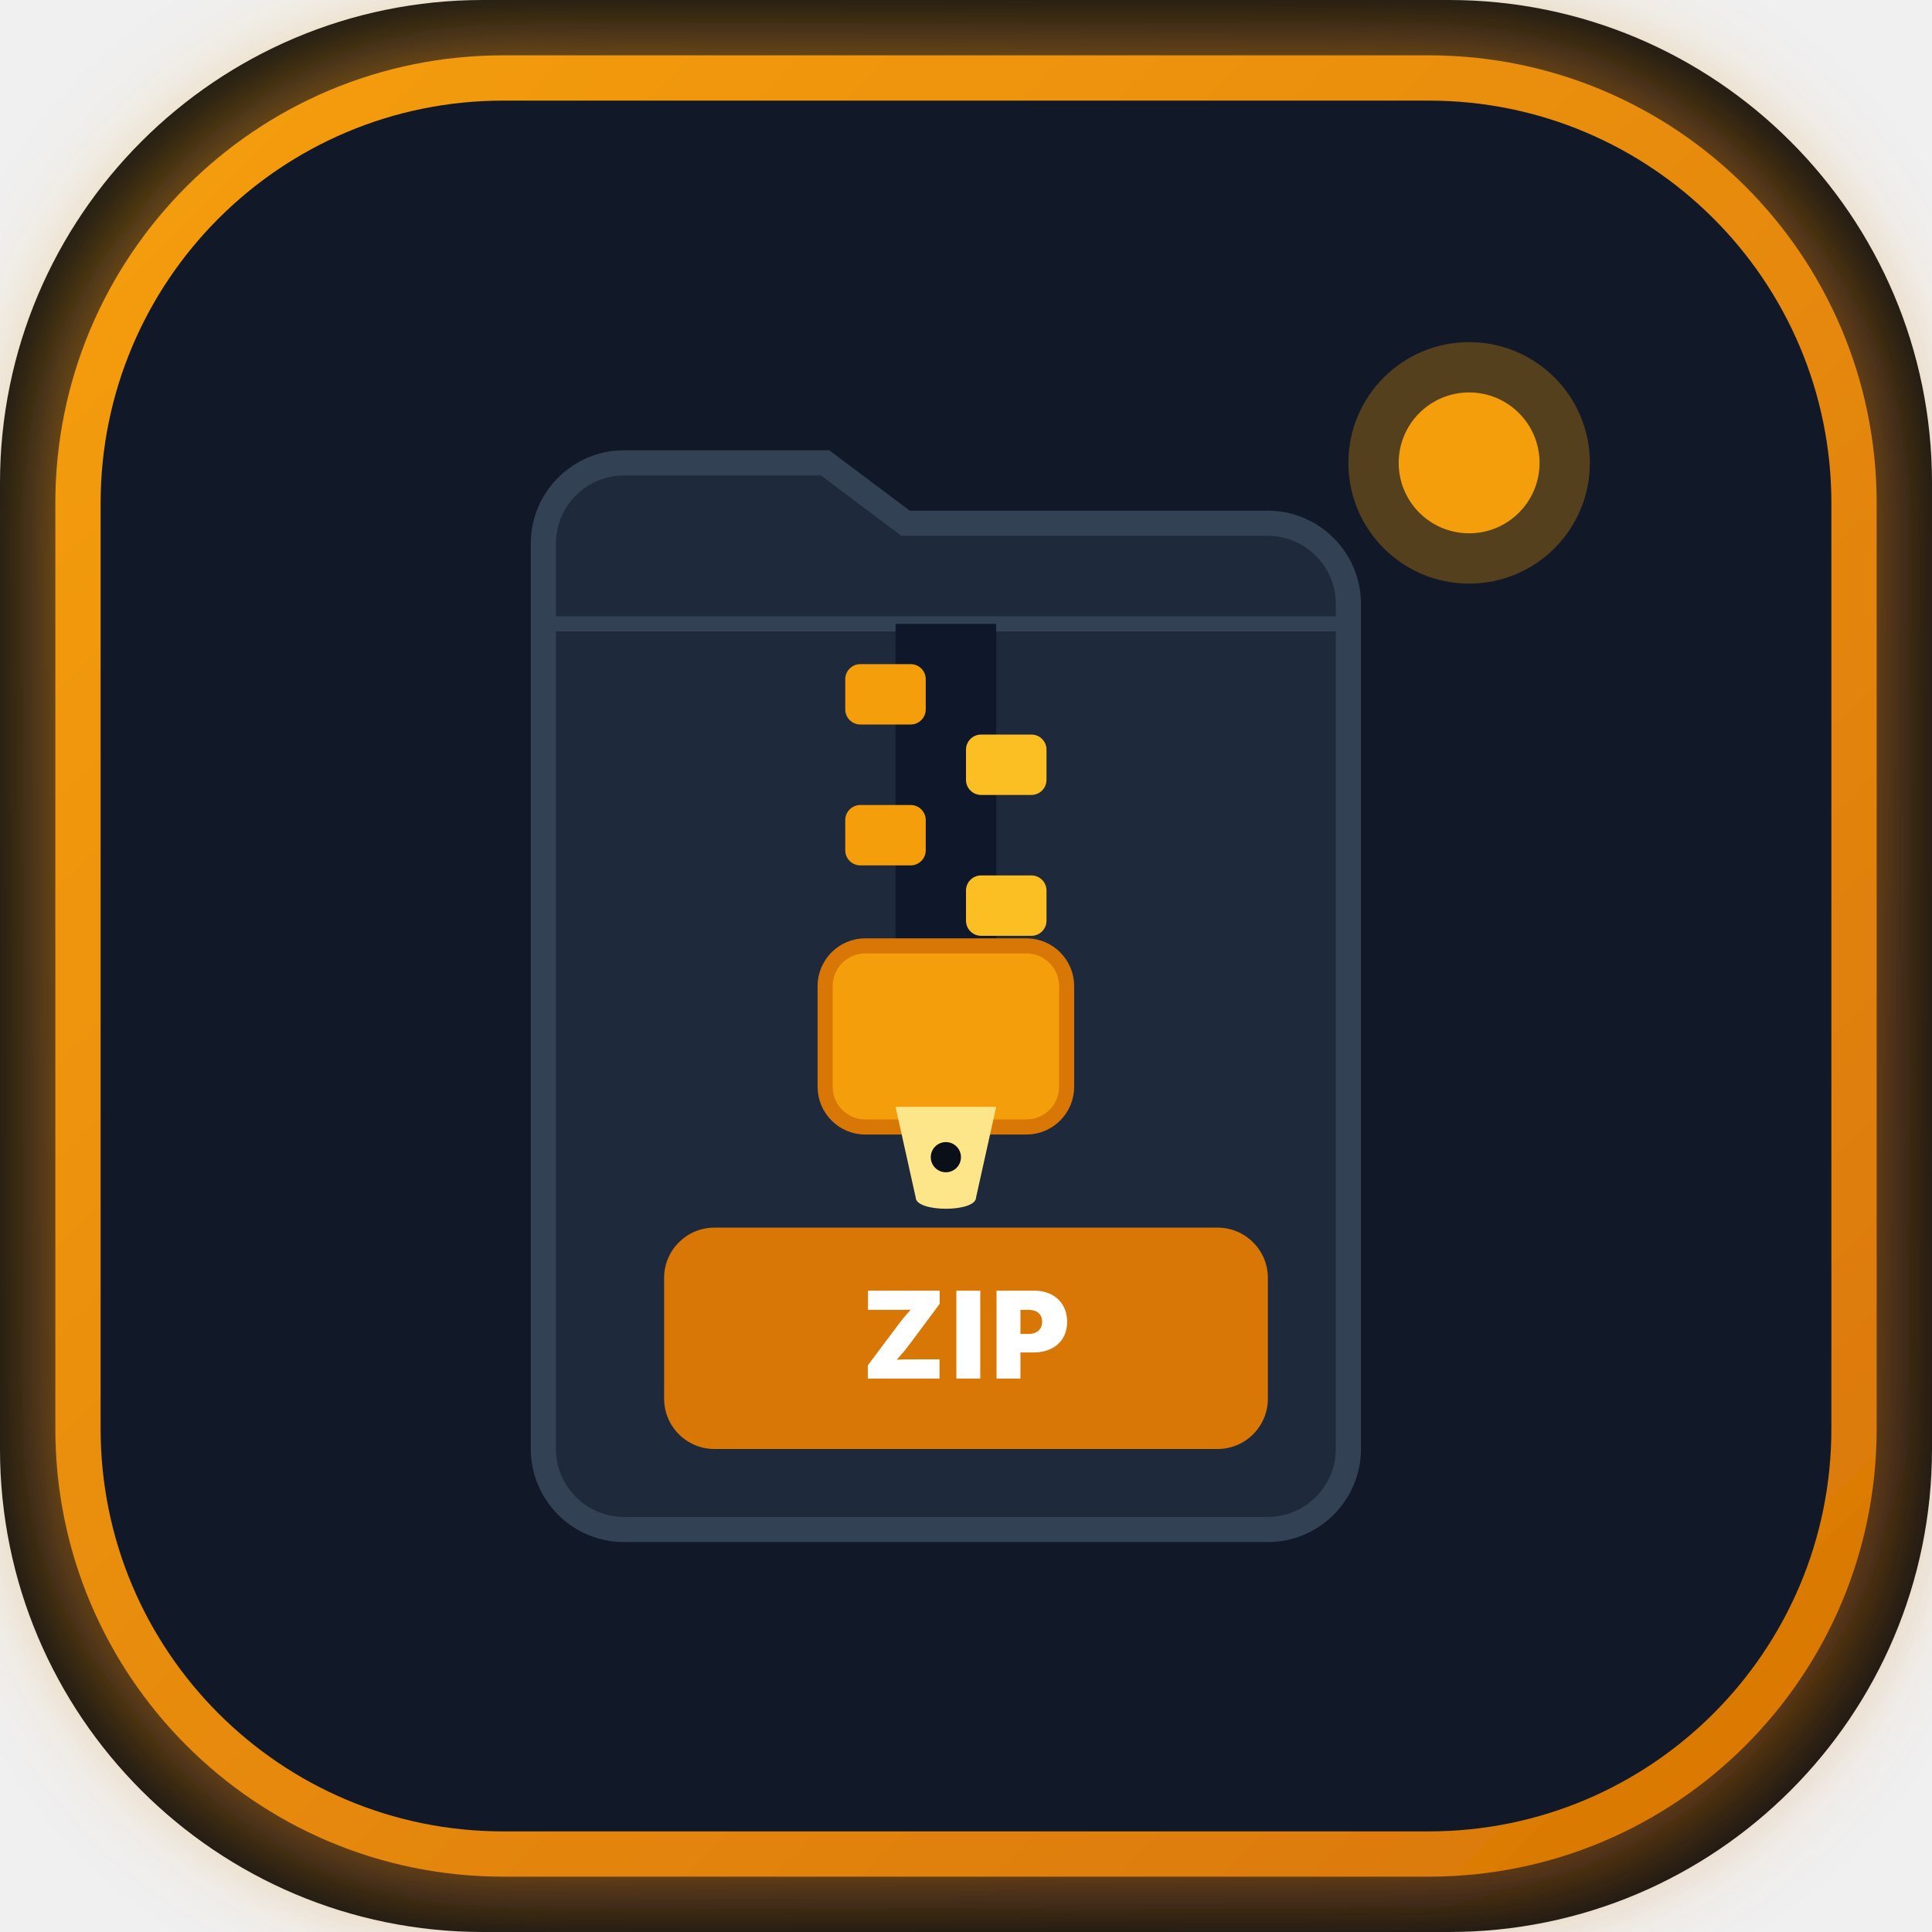
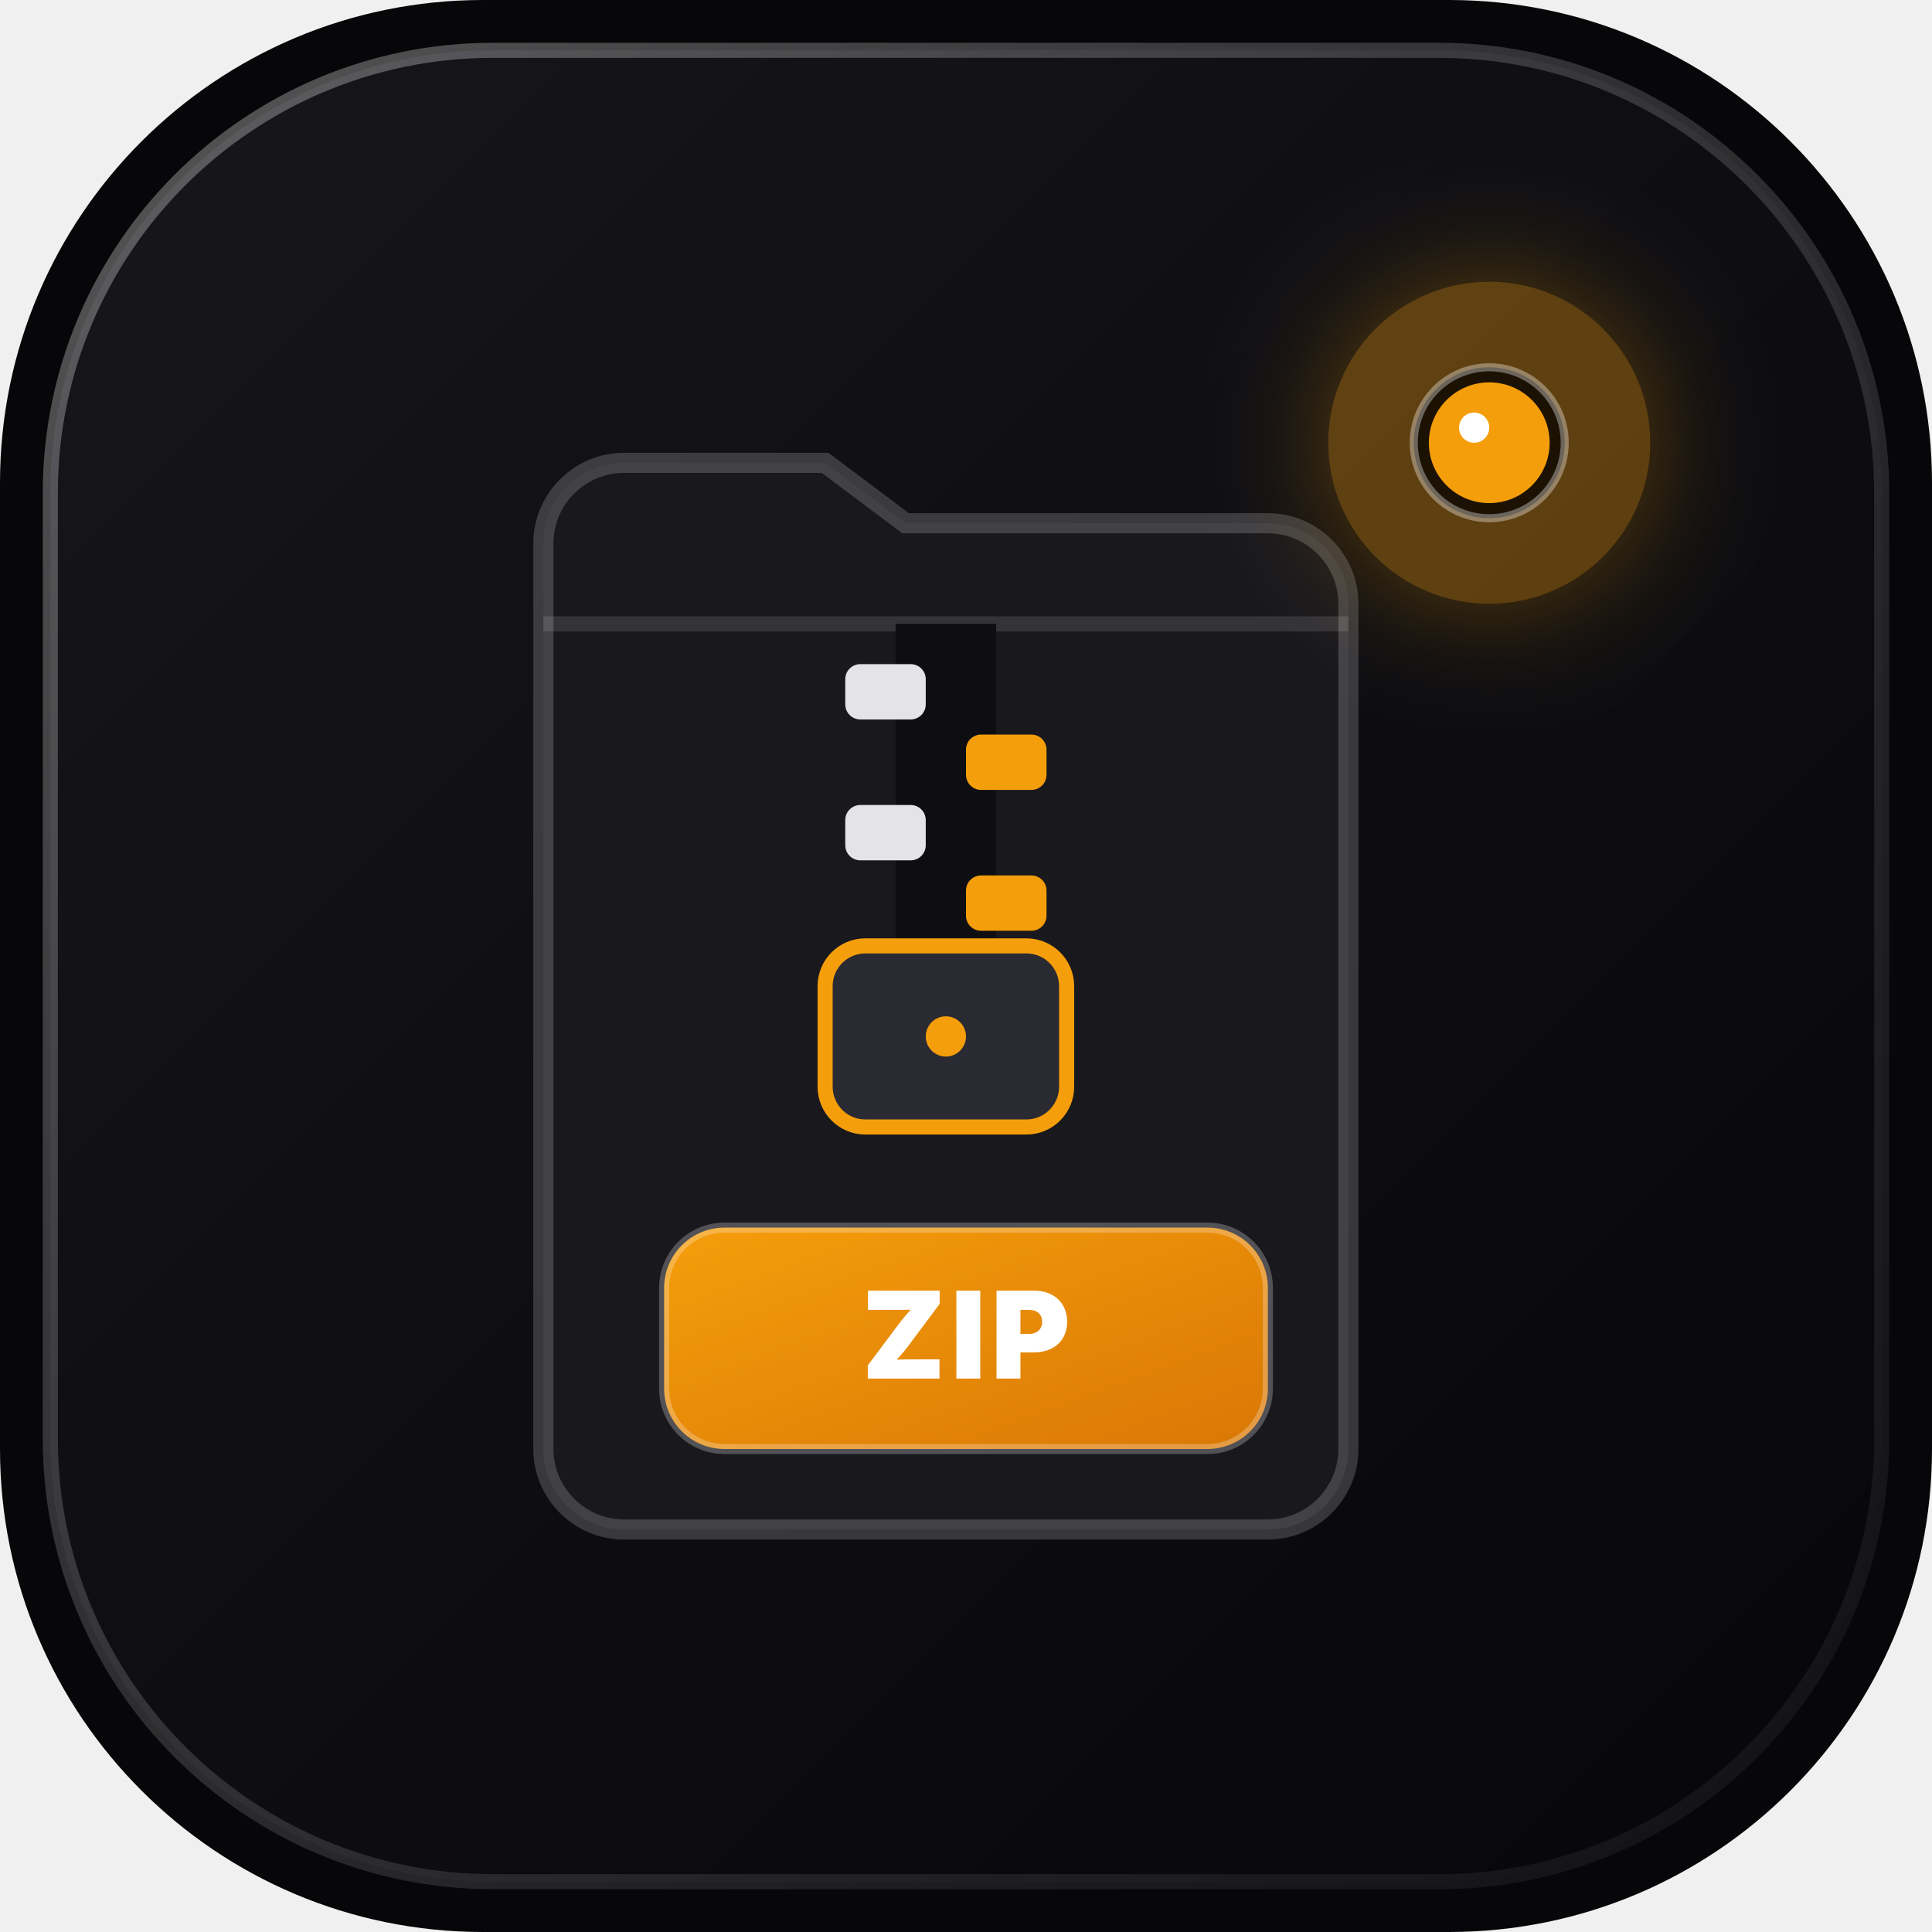
<svg xmlns="http://www.w3.org/2000/svg" viewBox="0 0 192 192" width="192" height="192">
  <defs>
-     <linearGradient id="archiveGrad" x1="0%" y1="0%" x2="100%" y2="100%">
+     <linearGradient id="arcChassisBg" x1="0%" y1="0%" x2="100%" y2="100%">
+       <stop offset="0%" stop-color="#16161B" />
+       <stop offset="50%" stop-color="#0E0E12" />
+       <stop offset="100%" stop-color="#070709" />
+     </linearGradient>
+     <linearGradient id="arcChromeBorder" x1="0%" y1="0%" x2="100%" y2="100%">
+       <stop offset="0%" stop-color="#FFFFFF" stop-opacity="0.32" />
+       <stop offset="100%" stop-color="#71717A" stop-opacity="0.10" />
+     </linearGradient>
+     <linearGradient id="arcBadgeGrad" x1="0%" y1="0%" x2="100%" y2="100%">
      <stop offset="0%" stop-color="#F59E0B" />
      <stop offset="100%" stop-color="#D97706" />
    </linearGradient>
-     <filter id="archiveGlow" x="-20%" y="-20%" width="140%" height="140%">
+     <filter id="arcOrbGlow" x="-50%" y="-50%" width="200%" height="200%">
      <feGaussianBlur stdDeviation="6" result="blur" />
-       <feComposite in="SourceGraphic" in2="blur" operator="over" />
+       <feMerge>
+         <feMergeNode in="blur" />
+         <feMergeNode in="SourceGraphic" />
+       </feMerge>
    </filter>
  </defs>
-   <rect width="192" height="192" rx="48" fill="#0B0F17" />
-   <rect x="8" y="8" width="176" height="176" rx="42" fill="#111827" stroke="url(#archiveGrad)" stroke-width="5" filter="url(#archiveGlow)" />
-   <rect x="10" y="10" width="172" height="172" rx="40" fill="#111827" />
-   <path d="M 54 54 C 54 49.6 57.6 46 62 46 L 82 46 L 90 52 L 126 52 C 130.4 52 134 55.6 134 60 L 134 144 C 134 148.4 130.4 152 126 152 L 62 152 C 57.6 152 54 148.4 54 144 Z" fill="#1E293B" stroke="#334155" stroke-width="2.5" />
-   <line x1="54" y1="62" x2="134" y2="62" stroke="#334155" stroke-width="1.5" />
-   <rect x="89" y="62" width="10" height="50" fill="#0F172A" />
-   <rect x="84" y="66" width="8" height="6" rx="1.5" fill="#F59E0B" />
-   <rect x="96" y="73" width="8" height="6" rx="1.5" fill="#FBBF24" />
-   <rect x="84" y="80" width="8" height="6" rx="1.5" fill="#F59E0B" />
-   <rect x="96" y="87" width="8" height="6" rx="1.5" fill="#FBBF24" />
-   <rect x="82" y="94" width="24" height="18" rx="4" fill="#F59E0B" stroke="#D97706" stroke-width="1.5" />
-   <path d="M 89 110 L 99 110 L 97 119 C 97 120.5 91 120.5 91 119 Z" fill="#FDE68A" />
-   <circle cx="94" cy="115" r="1.5" fill="#0B0F17" />
-   <rect x="66" y="122" width="60" height="22" rx="5" fill="#D97706" />
-   <text x="96" y="137" font-family="system-ui, -apple-system, sans-serif" font-size="12" font-weight="900" letter-spacing="0.5" text-anchor="middle" fill="#FFFFFF">ZIP</text>
-   <circle cx="146" cy="46" r="7" fill="#F59E0B" />
-   <circle cx="146" cy="46" r="12" fill="#F59E0B" opacity="0.3" />
+   <rect width="192" height="192" rx="48" fill="#070709" />
+   <rect x="5" y="5" width="182" height="182" rx="44" fill="url(#arcChassisBg)" stroke="url(#arcChromeBorder)" stroke-width="1.5" />
+   <path d="M 54 54 C 54 49.6 57.6 46 62 46 L 82 46 L 90 52 L 126 52 C 130.4 52 134 55.6 134 60 L 134 144 C 134 148.4 130.4 152 126 152 L 62 152 C 57.6 152 54 148.4 54 144 Z" fill="#18181D" stroke="rgba(255,255,255,0.18)" stroke-width="2" />
+   <line x1="54" y1="62" x2="134" y2="62" stroke="rgba(255,255,255,0.12)" stroke-width="1.5" />
+   <rect x="89" y="62" width="10" height="50" fill="#0E0E12" />
+   <rect x="84" y="66" width="8" height="5.5" rx="1.5" fill="#E4E4E7" />
+   <rect x="96" y="73" width="8" height="5.5" rx="1.5" fill="#F59E0B" />
+   <rect x="84" y="80" width="8" height="5.5" rx="1.5" fill="#E4E4E7" />
+   <rect x="96" y="87" width="8" height="5.5" rx="1.5" fill="#F59E0B" />
+   <rect x="82" y="94" width="24" height="18" rx="4" fill="#2A2A32" stroke="#F59E0B" stroke-width="1.5" />
+   <circle cx="94" cy="103" r="2" fill="#F59E0B" />
+   <rect x="66" y="122" width="60" height="22" rx="6" fill="url(#arcBadgeGrad)" stroke="rgba(255,255,255,0.25)" stroke-width="1" />
+   <text x="96" y="137" font-family="'Plus Jakarta Sans', -apple-system, BlinkMacSystemFont, sans-serif" font-size="12" font-weight="900" letter-spacing="0.5" text-anchor="middle" fill="#FFFFFF">ZIP</text>
+   <circle cx="148" cy="44" r="16" fill="#F59E0B" opacity="0.35" filter="url(#arcOrbGlow)" />
+   <circle cx="148" cy="44" r="7.5" fill="#1C1204" stroke="rgba(255,255,255,0.35)" stroke-width="0.8" />
+   <circle cx="148" cy="44" r="6" fill="#F59E0B" />
+   <circle cx="146.5" cy="42.5" r="1.5" fill="#FFFFFF" />
</svg>
